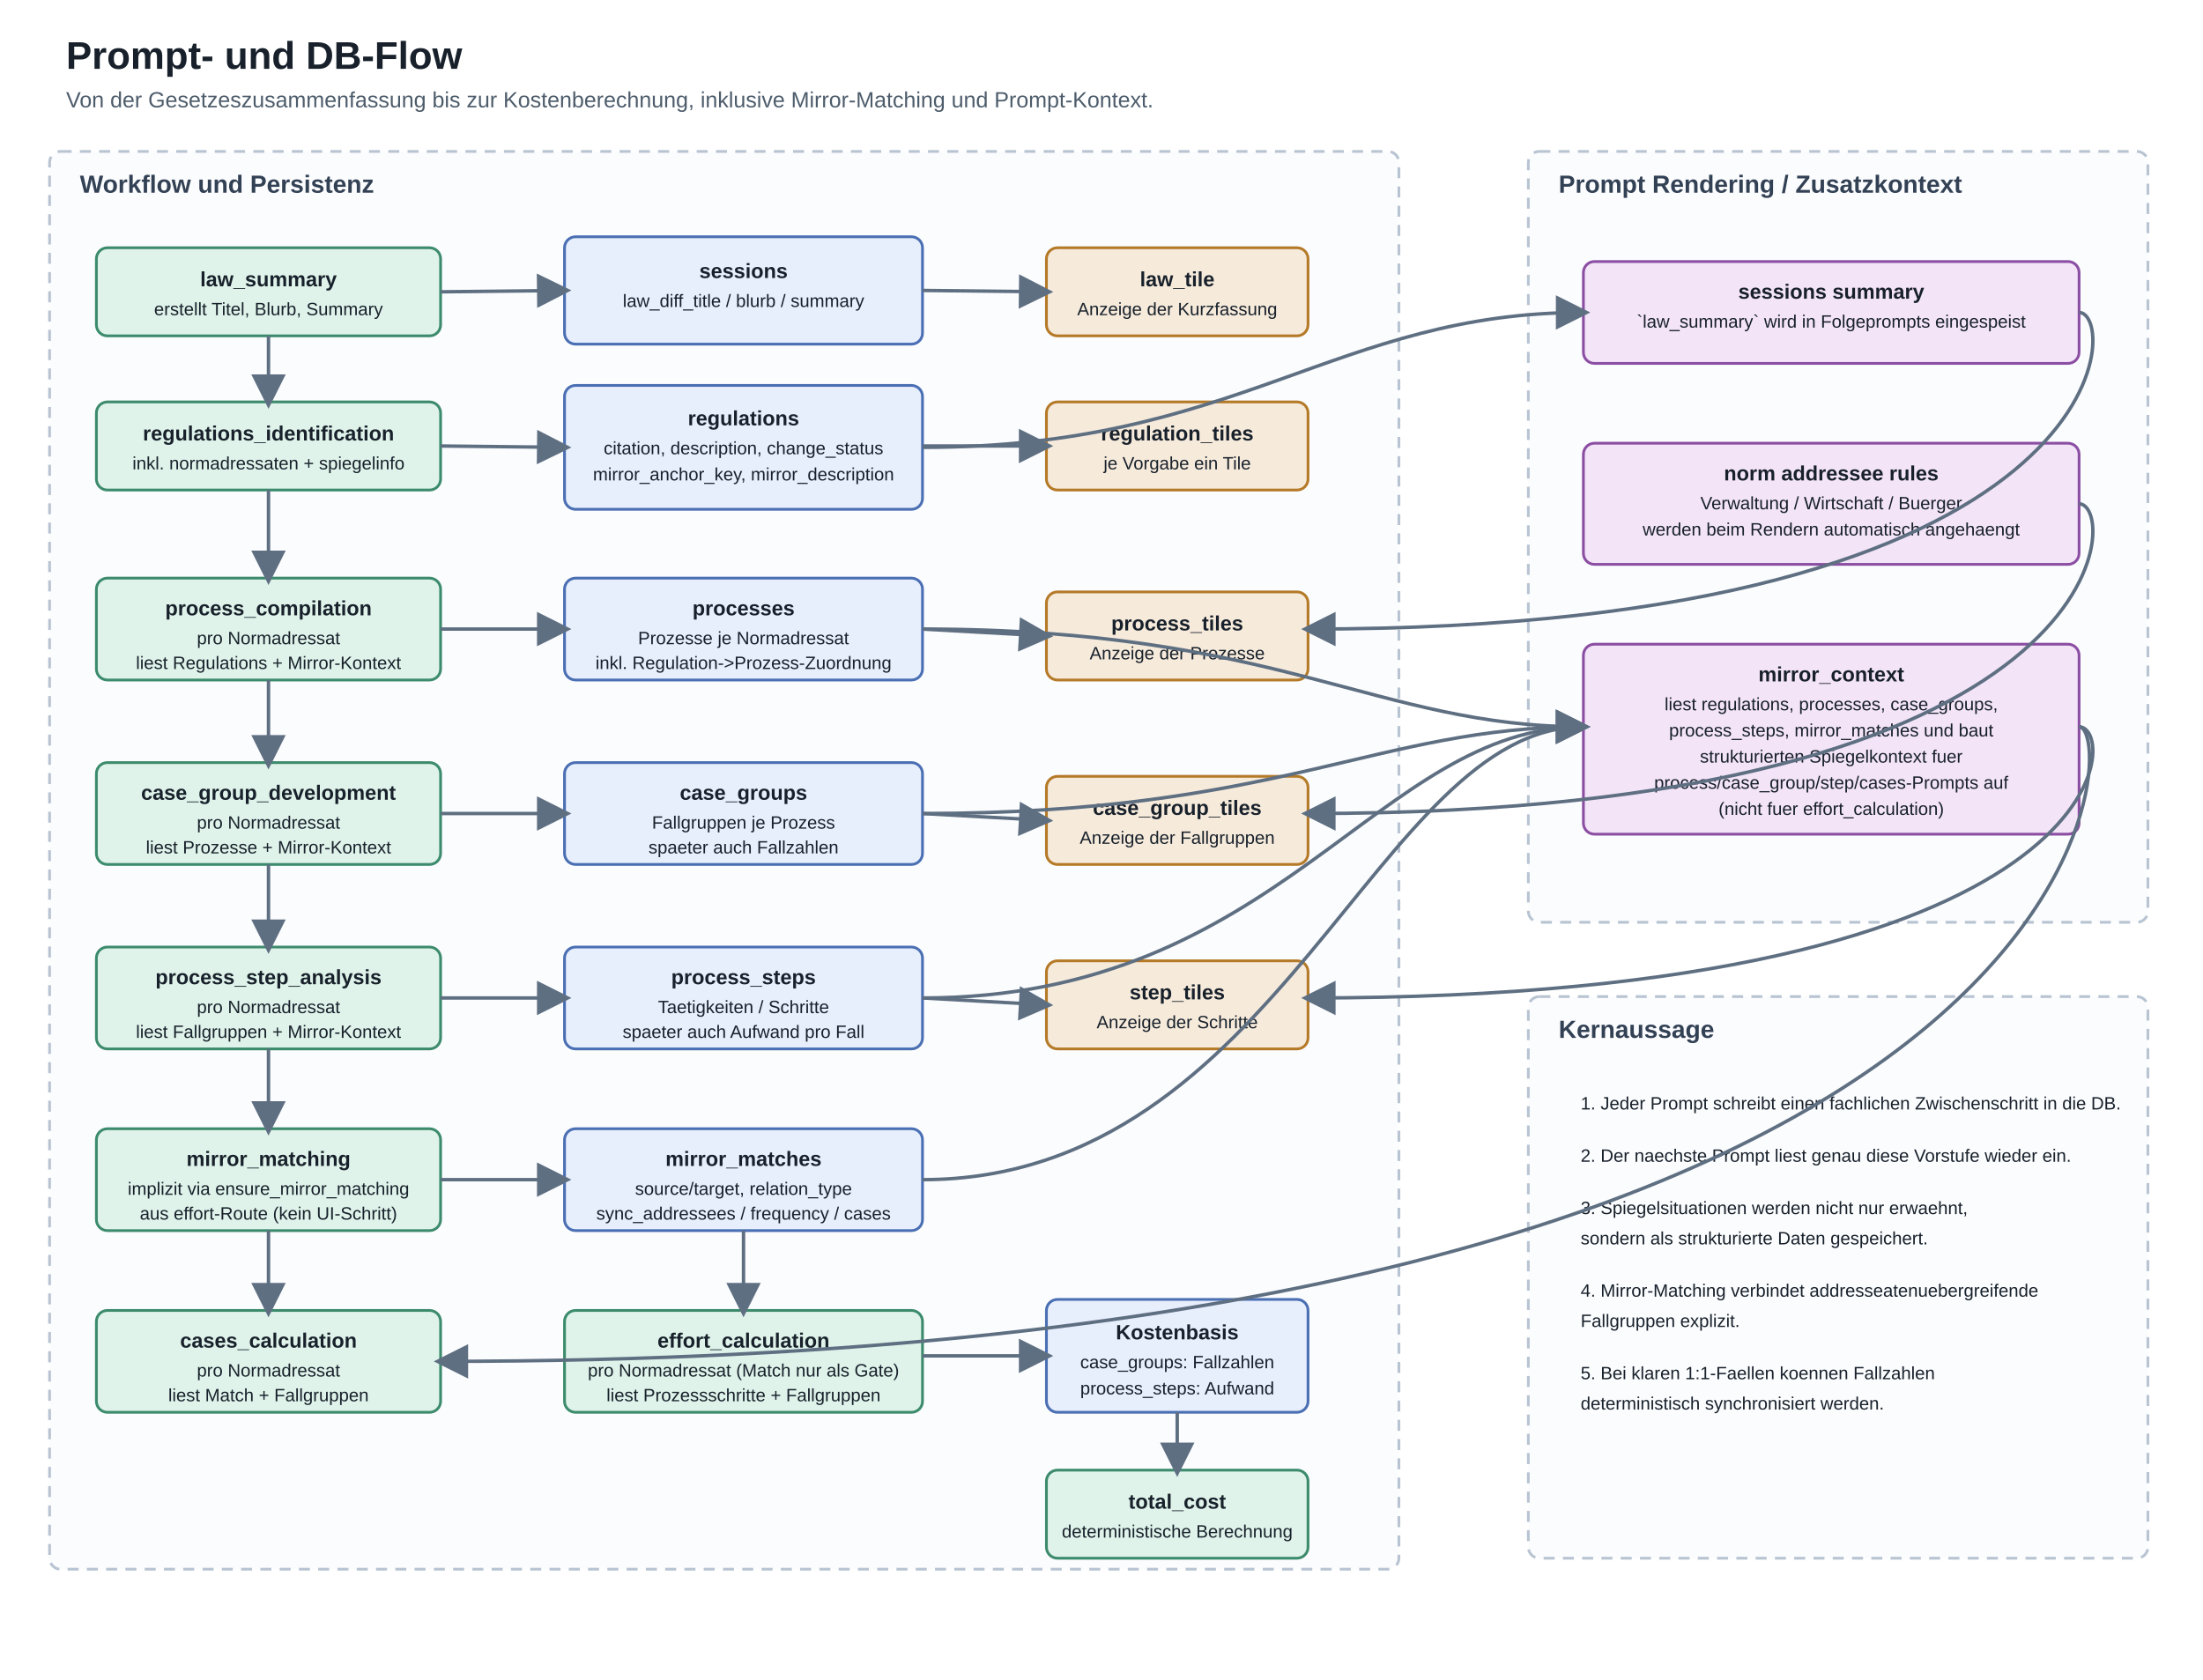
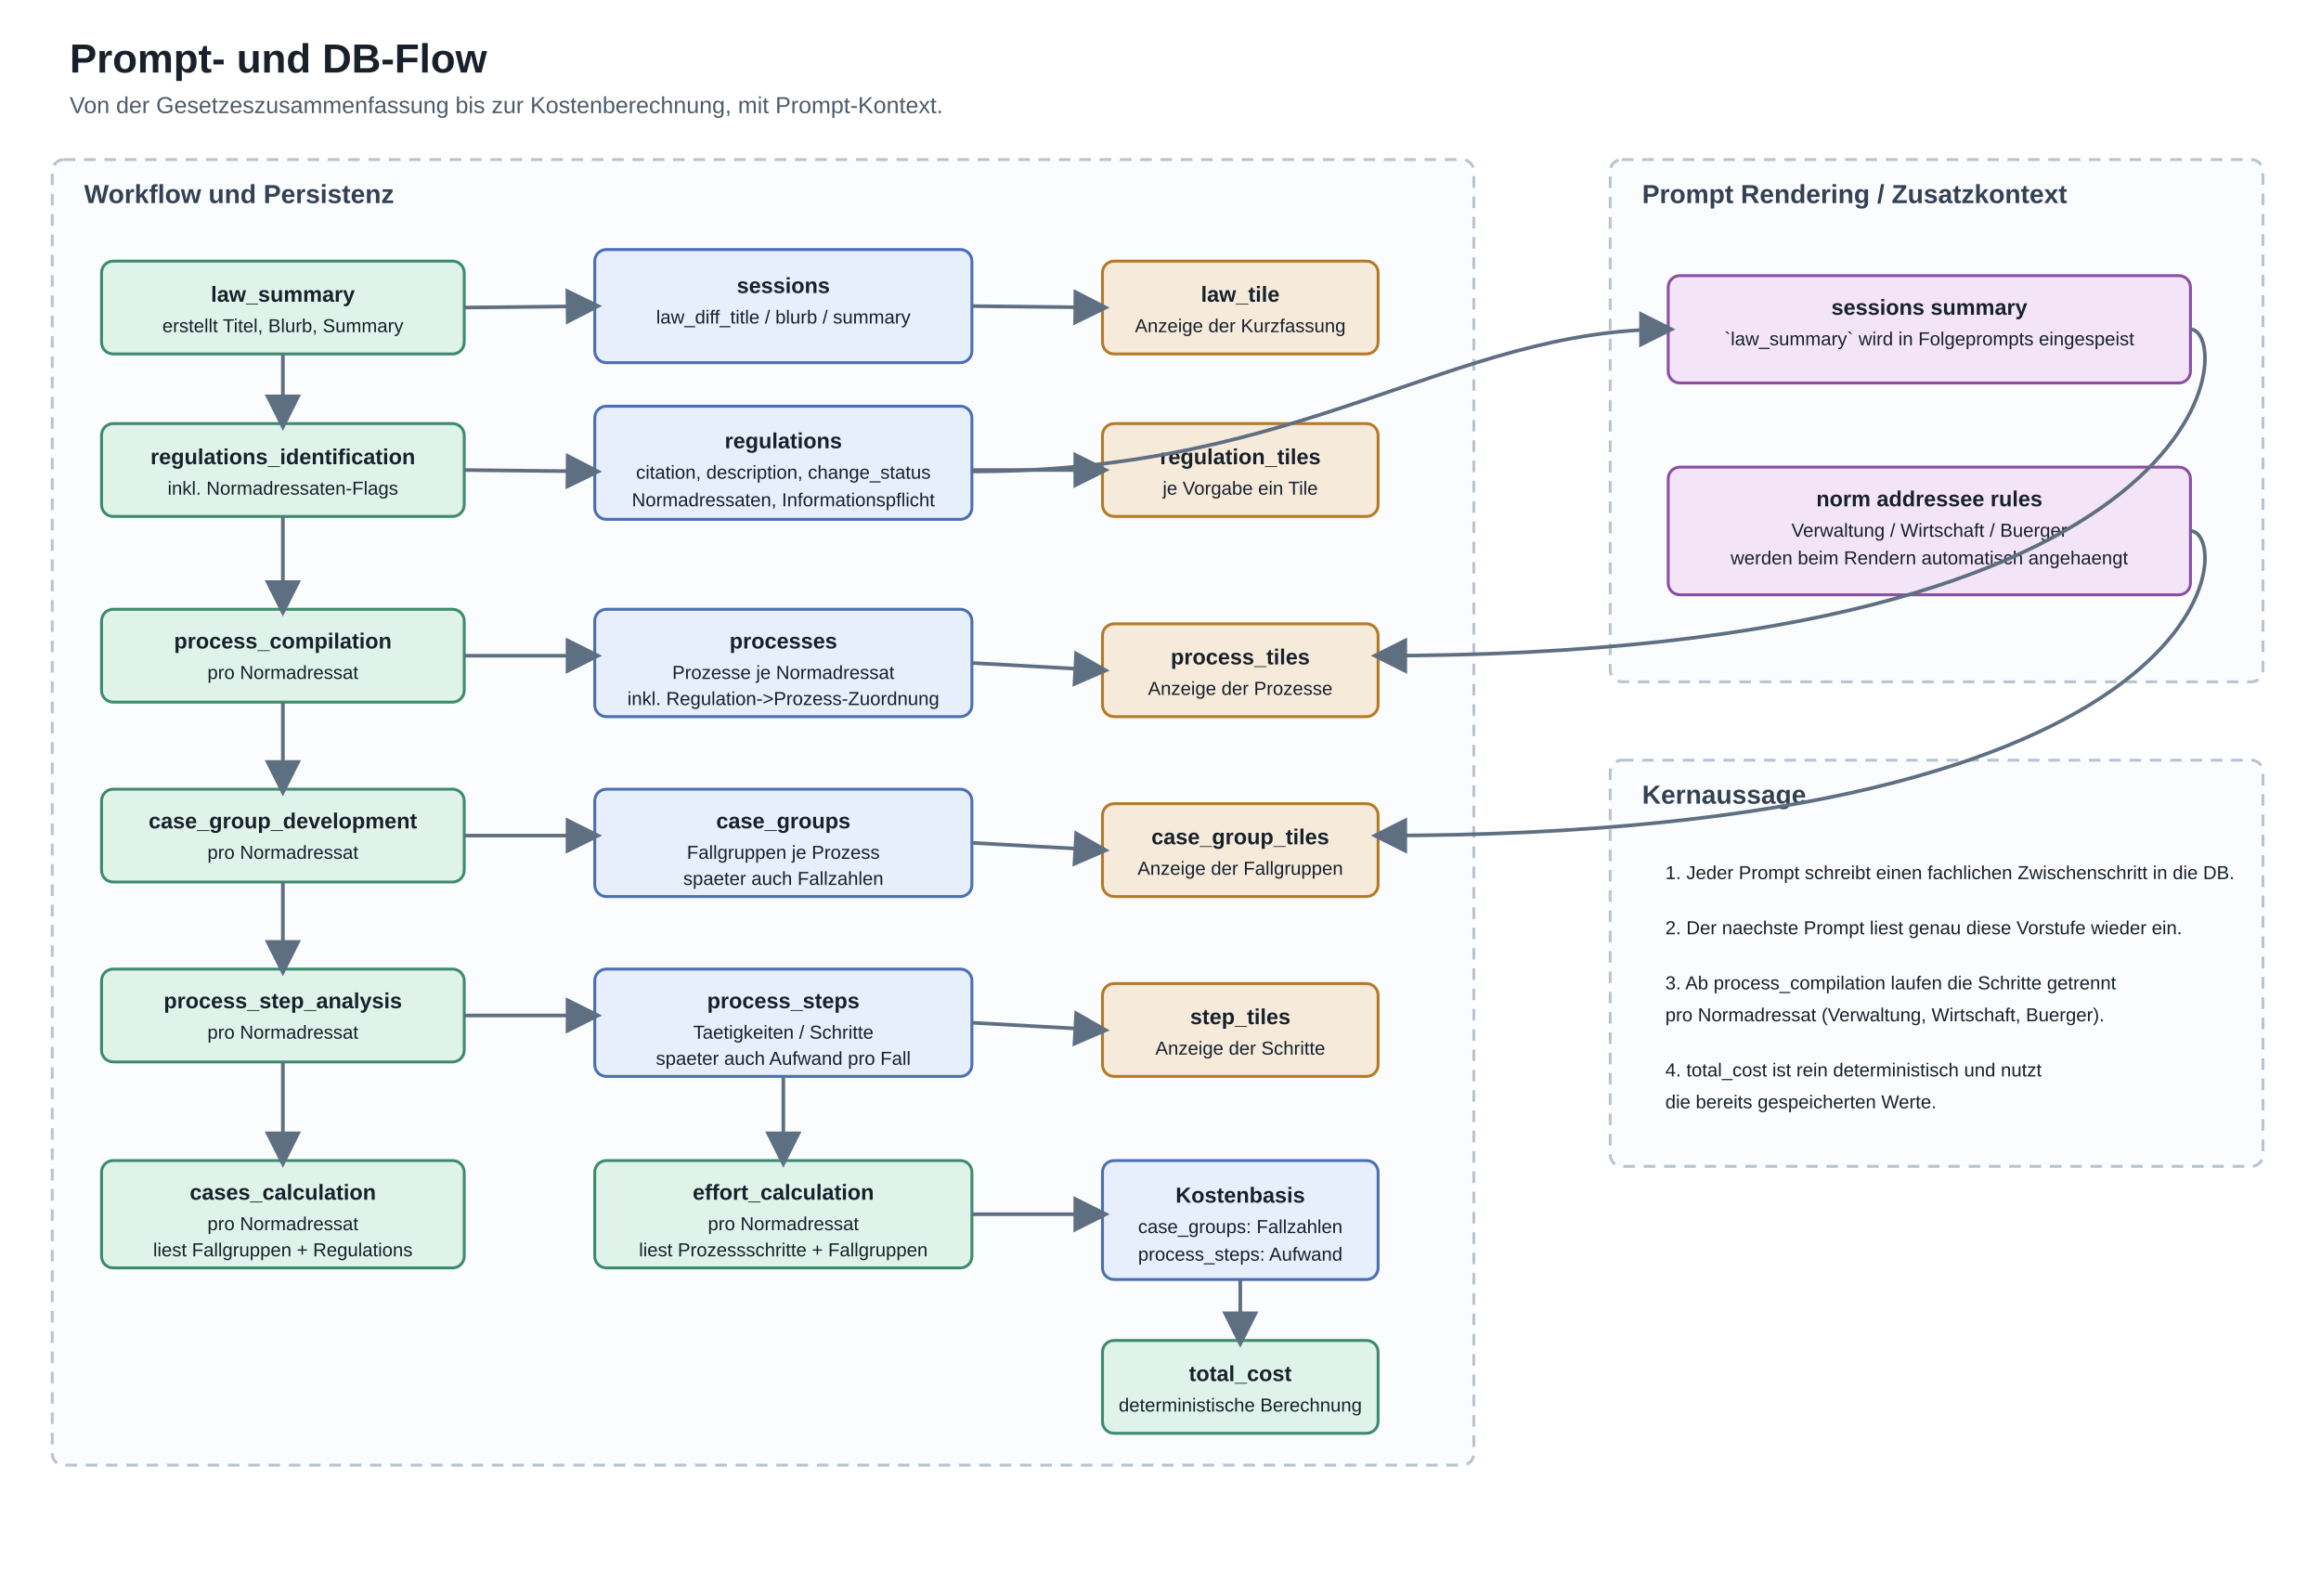
- <svg xmlns="http://www.w3.org/2000/svg" width="1600" height="1220" viewBox="0 0 1600 1220" role="img" aria-labelledby="title desc">
+ <svg xmlns="http://www.w3.org/2000/svg" width="1600" height="1100" viewBox="0 0 1600 1100" role="img" aria-labelledby="title desc">
  <defs>
    <style>
      text { font-family: Arial, Helvetica, sans-serif; fill: #18212b; }
      .title { font-size: 28px; font-weight: 700; }
      .subtitle { font-size: 16px; fill: #4d5c6b; }
      .box { rx: 8; ry: 8; stroke-width: 2; }
      .prompt { fill: #dff3ea; stroke: #3d8b6d; }
      .db { fill: #e7eefc; stroke: #4a6fb3; }
      .tile { fill: #f6eadb; stroke: #b57a28; }
      .ctx { fill: #f3e4f7; stroke: #8b4ea3; }
      .label { font-size: 15px; font-weight: 700; }
      .small { font-size: 13px; }
      .group { fill: #fbfcfe; stroke: #b8c4d2; stroke-width: 2; stroke-dasharray: 8 6; rx: 8; ry: 8; }
      .group-title { font-size: 18px; font-weight: 700; fill: #334155; }
      .arrow { stroke: #5f6f82; stroke-width: 2.5; fill: none; marker-end: url(#arrowhead); }
    </style>
    <marker id="arrowhead" markerWidth="10" markerHeight="10" refX="8" refY="5" orient="auto" markerUnits="strokeWidth">
      <path d="M 0 0 L 10 5 L 0 10 z" fill="#5f6f82" />
    </marker>
  </defs>
  <text x="48" y="50" class="title">Prompt- und DB-Flow</text>
-   <text x="48" y="78" class="subtitle">Von der Gesetzeszusammenfassung bis zur Kostenberechnung, inklusive Mirror-Matching und Prompt-Kontext.</text>
-   <rect x="36" y="110" width="980" height="1030" class="group" />
+   <text x="48" y="78" class="subtitle">Von der Gesetzeszusammenfassung bis zur Kostenberechnung, mit Prompt-Kontext.</text>
+   <rect x="36" y="110" width="980" height="900" class="group" />
  <text x="58" y="140" class="group-title">Workflow und Persistenz</text>
  <rect x="70" y="180" width="250" height="64" class="box prompt" />
  <text x="195" y="208" text-anchor="middle" class="label">law_summary</text>
  <text x="195" y="229" text-anchor="middle" class="small">erstellt Titel, Blurb, Summary</text>
  <rect x="410" y="172" width="260" height="78" class="box db" />
  <text x="540" y="202" text-anchor="middle" class="label">sessions</text>
  <text x="540" y="223" text-anchor="middle" class="small">law_diff_title / blurb / summary</text>
  <rect x="760" y="180" width="190" height="64" class="box tile" />
  <text x="855" y="208" text-anchor="middle" class="label">law_tile</text>
  <text x="855" y="229" text-anchor="middle" class="small">Anzeige der Kurzfassung</text>
  <rect x="70" y="292" width="250" height="64" class="box prompt" />
  <text x="195" y="320" text-anchor="middle" class="label">regulations_identification</text>
-   <text x="195" y="341" text-anchor="middle" class="small">inkl. normadressaten + spiegelinfo</text>
-   <rect x="410" y="280" width="260" height="90" class="box db" />
+   <text x="195" y="341" text-anchor="middle" class="small">inkl. Normadressaten-Flags</text>
+   <rect x="410" y="280" width="260" height="78" class="box db" />
  <text x="540" y="309" text-anchor="middle" class="label">regulations</text>
  <text x="540" y="330" text-anchor="middle" class="small">citation, description, change_status</text>
-   <text x="540" y="349" text-anchor="middle" class="small">mirror_anchor_key, mirror_description</text>
+   <text x="540" y="349" text-anchor="middle" class="small">Normadressaten, Informationspflicht</text>
  <rect x="760" y="292" width="190" height="64" class="box tile" />
  <text x="855" y="320" text-anchor="middle" class="label">regulation_tiles</text>
  <text x="855" y="341" text-anchor="middle" class="small">je Vorgabe ein Tile</text>
-   <rect x="70" y="420" width="250" height="74" class="box prompt" />
+   <rect x="70" y="420" width="250" height="64" class="box prompt" />
  <text x="195" y="447" text-anchor="middle" class="label">process_compilation</text>
  <text x="195" y="468" text-anchor="middle" class="small">pro Normadressat</text>
-   <text x="195" y="486" text-anchor="middle" class="small">liest Regulations + Mirror-Kontext</text>
  <rect x="410" y="420" width="260" height="74" class="box db" />
  <text x="540" y="447" text-anchor="middle" class="label">processes</text>
  <text x="540" y="468" text-anchor="middle" class="small">Prozesse je Normadressat</text>
  <text x="540" y="486" text-anchor="middle" class="small">inkl. Regulation-&gt;Prozess-Zuordnung</text>
  <rect x="760" y="430" width="190" height="64" class="box tile" />
  <text x="855" y="458" text-anchor="middle" class="label">process_tiles</text>
  <text x="855" y="479" text-anchor="middle" class="small">Anzeige der Prozesse</text>
-   <rect x="70" y="554" width="250" height="74" class="box prompt" />
-   <text x="195" y="581" text-anchor="middle" class="label">case_group_development</text>
-   <text x="195" y="602" text-anchor="middle" class="small">pro Normadressat</text>
-   <text x="195" y="620" text-anchor="middle" class="small">liest Prozesse + Mirror-Kontext</text>
-   <rect x="410" y="554" width="260" height="74" class="box db" />
-   <text x="540" y="581" text-anchor="middle" class="label">case_groups</text>
-   <text x="540" y="602" text-anchor="middle" class="small">Fallgruppen je Prozess</text>
-   <text x="540" y="620" text-anchor="middle" class="small">spaeter auch Fallzahlen</text>
-   <rect x="760" y="564" width="190" height="64" class="box tile" />
-   <text x="855" y="592" text-anchor="middle" class="label">case_group_tiles</text>
-   <text x="855" y="613" text-anchor="middle" class="small">Anzeige der Fallgruppen</text>
-   <rect x="70" y="688" width="250" height="74" class="box prompt" />
-   <text x="195" y="715" text-anchor="middle" class="label">process_step_analysis</text>
-   <text x="195" y="736" text-anchor="middle" class="small">pro Normadressat</text>
-   <text x="195" y="754" text-anchor="middle" class="small">liest Fallgruppen + Mirror-Kontext</text>
-   <rect x="410" y="688" width="260" height="74" class="box db" />
-   <text x="540" y="715" text-anchor="middle" class="label">process_steps</text>
-   <text x="540" y="736" text-anchor="middle" class="small">Taetigkeiten / Schritte</text>
-   <text x="540" y="754" text-anchor="middle" class="small">spaeter auch Aufwand pro Fall</text>
-   <rect x="760" y="698" width="190" height="64" class="box tile" />
-   <text x="855" y="726" text-anchor="middle" class="label">step_tiles</text>
-   <text x="855" y="747" text-anchor="middle" class="small">Anzeige der Schritte</text>
-   <rect x="70" y="820" width="250" height="74" class="box prompt" />
-   <text x="195" y="847" text-anchor="middle" class="label">mirror_matching</text>
-   <text x="195" y="868" text-anchor="middle" class="small">implizit via ensure_mirror_matching</text>
-   <text x="195" y="886" text-anchor="middle" class="small">aus effort-Route (kein UI-Schritt)</text>
-   <rect x="410" y="820" width="260" height="74" class="box db" />
-   <text x="540" y="847" text-anchor="middle" class="label">mirror_matches</text>
-   <text x="540" y="868" text-anchor="middle" class="small">source/target, relation_type</text>
-   <text x="540" y="886" text-anchor="middle" class="small">sync_addressees / frequency / cases</text>
-   <rect x="70" y="952" width="250" height="74" class="box prompt" />
-   <text x="195" y="979" text-anchor="middle" class="label">cases_calculation</text>
-   <text x="195" y="1000" text-anchor="middle" class="small">pro Normadressat</text>
-   <text x="195" y="1018" text-anchor="middle" class="small">liest Match + Fallgruppen</text>
-   <rect x="410" y="952" width="260" height="74" class="box prompt" />
-   <text x="540" y="979" text-anchor="middle" class="label">effort_calculation</text>
-   <text x="540" y="1000" text-anchor="middle" class="small">pro Normadressat (Match nur als Gate)</text>
-   <text x="540" y="1018" text-anchor="middle" class="small">liest Prozessschritte + Fallgruppen</text>
-   <rect x="760" y="944" width="190" height="82" class="box db" />
-   <text x="855" y="973" text-anchor="middle" class="label">Kostenbasis</text>
-   <text x="855" y="994" text-anchor="middle" class="small">case_groups: Fallzahlen</text>
-   <text x="855" y="1013" text-anchor="middle" class="small">process_steps: Aufwand</text>
-   <rect x="760" y="1068" width="190" height="64" class="box prompt" />
-   <text x="855" y="1096" text-anchor="middle" class="label">total_cost</text>
-   <text x="855" y="1117" text-anchor="middle" class="small">deterministische Berechnung</text>
-   <rect x="1110" y="110" width="450" height="560" class="group" />
+   <rect x="70" y="544" width="250" height="64" class="box prompt" />
+   <text x="195" y="571" text-anchor="middle" class="label">case_group_development</text>
+   <text x="195" y="592" text-anchor="middle" class="small">pro Normadressat</text>
+   <rect x="410" y="544" width="260" height="74" class="box db" />
+   <text x="540" y="571" text-anchor="middle" class="label">case_groups</text>
+   <text x="540" y="592" text-anchor="middle" class="small">Fallgruppen je Prozess</text>
+   <text x="540" y="610" text-anchor="middle" class="small">spaeter auch Fallzahlen</text>
+   <rect x="760" y="554" width="190" height="64" class="box tile" />
+   <text x="855" y="582" text-anchor="middle" class="label">case_group_tiles</text>
+   <text x="855" y="603" text-anchor="middle" class="small">Anzeige der Fallgruppen</text>
+   <rect x="70" y="668" width="250" height="64" class="box prompt" />
+   <text x="195" y="695" text-anchor="middle" class="label">process_step_analysis</text>
+   <text x="195" y="716" text-anchor="middle" class="small">pro Normadressat</text>
+   <rect x="410" y="668" width="260" height="74" class="box db" />
+   <text x="540" y="695" text-anchor="middle" class="label">process_steps</text>
+   <text x="540" y="716" text-anchor="middle" class="small">Taetigkeiten / Schritte</text>
+   <text x="540" y="734" text-anchor="middle" class="small">spaeter auch Aufwand pro Fall</text>
+   <rect x="760" y="678" width="190" height="64" class="box tile" />
+   <text x="855" y="706" text-anchor="middle" class="label">step_tiles</text>
+   <text x="855" y="727" text-anchor="middle" class="small">Anzeige der Schritte</text>
+   <rect x="70" y="800" width="250" height="74" class="box prompt" />
+   <text x="195" y="827" text-anchor="middle" class="label">cases_calculation</text>
+   <text x="195" y="848" text-anchor="middle" class="small">pro Normadressat</text>
+   <text x="195" y="866" text-anchor="middle" class="small">liest Fallgruppen + Regulations</text>
+   <rect x="410" y="800" width="260" height="74" class="box prompt" />
+   <text x="540" y="827" text-anchor="middle" class="label">effort_calculation</text>
+   <text x="540" y="848" text-anchor="middle" class="small">pro Normadressat</text>
+   <text x="540" y="866" text-anchor="middle" class="small">liest Prozessschritte + Fallgruppen</text>
+   <rect x="760" y="800" width="190" height="82" class="box db" />
+   <text x="855" y="829" text-anchor="middle" class="label">Kostenbasis</text>
+   <text x="855" y="850" text-anchor="middle" class="small">case_groups: Fallzahlen</text>
+   <text x="855" y="869" text-anchor="middle" class="small">process_steps: Aufwand</text>
+   <rect x="760" y="924" width="190" height="64" class="box prompt" />
+   <text x="855" y="952" text-anchor="middle" class="label">total_cost</text>
+   <text x="855" y="973" text-anchor="middle" class="small">deterministische Berechnung</text>
+   <rect x="1110" y="110" width="450" height="360" class="group" />
  <text x="1132" y="140" class="group-title">Prompt Rendering / Zusatzkontext</text>
  <rect x="1150" y="190" width="360" height="74" class="box ctx" />
  <text x="1330" y="217" text-anchor="middle" class="label">sessions summary</text>
  <text x="1330" y="238" text-anchor="middle" class="small">`law_summary` wird in Folgeprompts eingespeist</text>
  <rect x="1150" y="322" width="360" height="88" class="box ctx" />
  <text x="1330" y="349" text-anchor="middle" class="label">norm addressee rules</text>
  <text x="1330" y="370" text-anchor="middle" class="small">Verwaltung / Wirtschaft / Buerger</text>
  <text x="1330" y="389" text-anchor="middle" class="small">werden beim Rendern automatisch angehaengt</text>
-   <rect x="1150" y="468" width="360" height="138" class="box ctx" />
-   <text x="1330" y="495" text-anchor="middle" class="label">mirror_context</text>
-   <text x="1330" y="516" text-anchor="middle" class="small">liest regulations, processes, case_groups,</text>
-   <text x="1330" y="535" text-anchor="middle" class="small">process_steps, mirror_matches und baut</text>
-   <text x="1330" y="554" text-anchor="middle" class="small">strukturierten Spiegelkontext fuer</text>
-   <text x="1330" y="573" text-anchor="middle" class="small">process/case_group/step/cases-Prompts auf</text>
-   <text x="1330" y="592" text-anchor="middle" class="small">(nicht fuer effort_calculation)</text>
-   <rect x="1110" y="724" width="450" height="408" class="group" />
-   <text x="1132" y="754" class="group-title">Kernaussage</text>
-   <text x="1148" y="806" class="small">1. Jeder Prompt schreibt einen fachlichen Zwischenschritt in die DB.</text>
-   <text x="1148" y="844" class="small">2. Der naechste Prompt liest genau diese Vorstufe wieder ein.</text>
-   <text x="1148" y="882" class="small">3. Spiegelsituationen werden nicht nur erwaehnt,</text>
-   <text x="1148" y="904" class="small">   sondern als strukturierte Daten gespeichert.</text>
-   <text x="1148" y="942" class="small">4. Mirror-Matching verbindet addresseatenuebergreifende</text>
-   <text x="1148" y="964" class="small">   Fallgruppen explizit.</text>
-   <text x="1148" y="1002" class="small">5. Bei klaren 1:1-Faellen koennen Fallzahlen</text>
-   <text x="1148" y="1024" class="small">   deterministisch synchronisiert werden.</text>
+   <rect x="1110" y="524" width="450" height="280" class="group" />
+   <text x="1132" y="554" class="group-title">Kernaussage</text>
+   <text x="1148" y="606" class="small">1. Jeder Prompt schreibt einen fachlichen Zwischenschritt in die DB.</text>
+   <text x="1148" y="644" class="small">2. Der naechste Prompt liest genau diese Vorstufe wieder ein.</text>
+   <text x="1148" y="682" class="small">3. Ab process_compilation laufen die Schritte getrennt</text>
+   <text x="1148" y="704" class="small">   pro Normadressat (Verwaltung, Wirtschaft, Buerger).</text>
+   <text x="1148" y="742" class="small">4. total_cost ist rein deterministisch und nutzt</text>
+   <text x="1148" y="764" class="small">   die bereits gespeicherten Werte.</text>
  <path d="M320 212 L410 211" class="arrow" />
  <path d="M670 211 L760 212" class="arrow" />
  <path d="M195 244 L195 292" class="arrow" />
  <path d="M320 324 L410 325" class="arrow" />
  <path d="M670 324 L760 324" class="arrow" />
  <path d="M195 356 L195 420" class="arrow" />
-   <path d="M320 457 L410 457" class="arrow" />
+   <path d="M320 452 L410 452" class="arrow" />
  <path d="M670 457 L760 462" class="arrow" />
-   <path d="M195 494 L195 554" class="arrow" />
-   <path d="M320 591 L410 591" class="arrow" />
-   <path d="M670 591 L760 596" class="arrow" />
-   <path d="M195 628 L195 688" class="arrow" />
-   <path d="M320 725 L410 725" class="arrow" />
-   <path d="M670 725 L760 730" class="arrow" />
-   <path d="M195 762 L195 820" class="arrow" />
-   <path d="M320 857 L410 857" class="arrow" />
-   <path d="M195 894 L195 952" class="arrow" />
-   <path d="M540 894 L540 952" class="arrow" />
-   <path d="M670 985 L760 985" class="arrow" />
-   <path d="M855 1026 L855 1068" class="arrow" />
-   <path d="M670 325 C 900 325, 970 227, 1150 227" class="arrow" />
-   <path d="M670 457 C 930 457, 1000 528, 1150 528" class="arrow" />
-   <path d="M670 591 C 930 591, 1000 528, 1150 528" class="arrow" />
-   <path d="M670 725 C 930 725, 1000 528, 1150 528" class="arrow" />
-   <path d="M670 857 C 930 857, 1000 528, 1150 528" class="arrow" />
-   <path d="M1510 227 C 1540 227, 1540 457, 950 457" class="arrow" />
-   <path d="M1510 366 C 1540 366, 1540 591, 950 591" class="arrow" />
-   <path d="M1510 528 C 1540 528, 1540 725, 950 725" class="arrow" />
-   <path d="M1510 528 C 1540 528, 1540 989, 320 989" class="arrow" />
+   <path d="M195 484 L195 544" class="arrow" />
+   <path d="M320 576 L410 576" class="arrow" />
+   <path d="M670 581 L760 586" class="arrow" />
+   <path d="M195 608 L195 668" class="arrow" />
+   <path d="M320 700 L410 700" class="arrow" />
+   <path d="M670 705 L760 710" class="arrow" />
+   <path d="M195 732 L195 800" class="arrow" />
+   <path d="M540 742 L540 800" class="arrow" />
+   <path d="M670 837 L760 837" class="arrow" />
+   <path d="M855 882 L855 924" class="arrow" />
+   <path d="M670 325 C 900 325, 1000 227, 1150 227" class="arrow" />
+   <path d="M1510 227 C 1540 227, 1540 452, 950 452" class="arrow" />
+   <path d="M1510 366 C 1540 366, 1540 576, 950 576" class="arrow" />
</svg>
